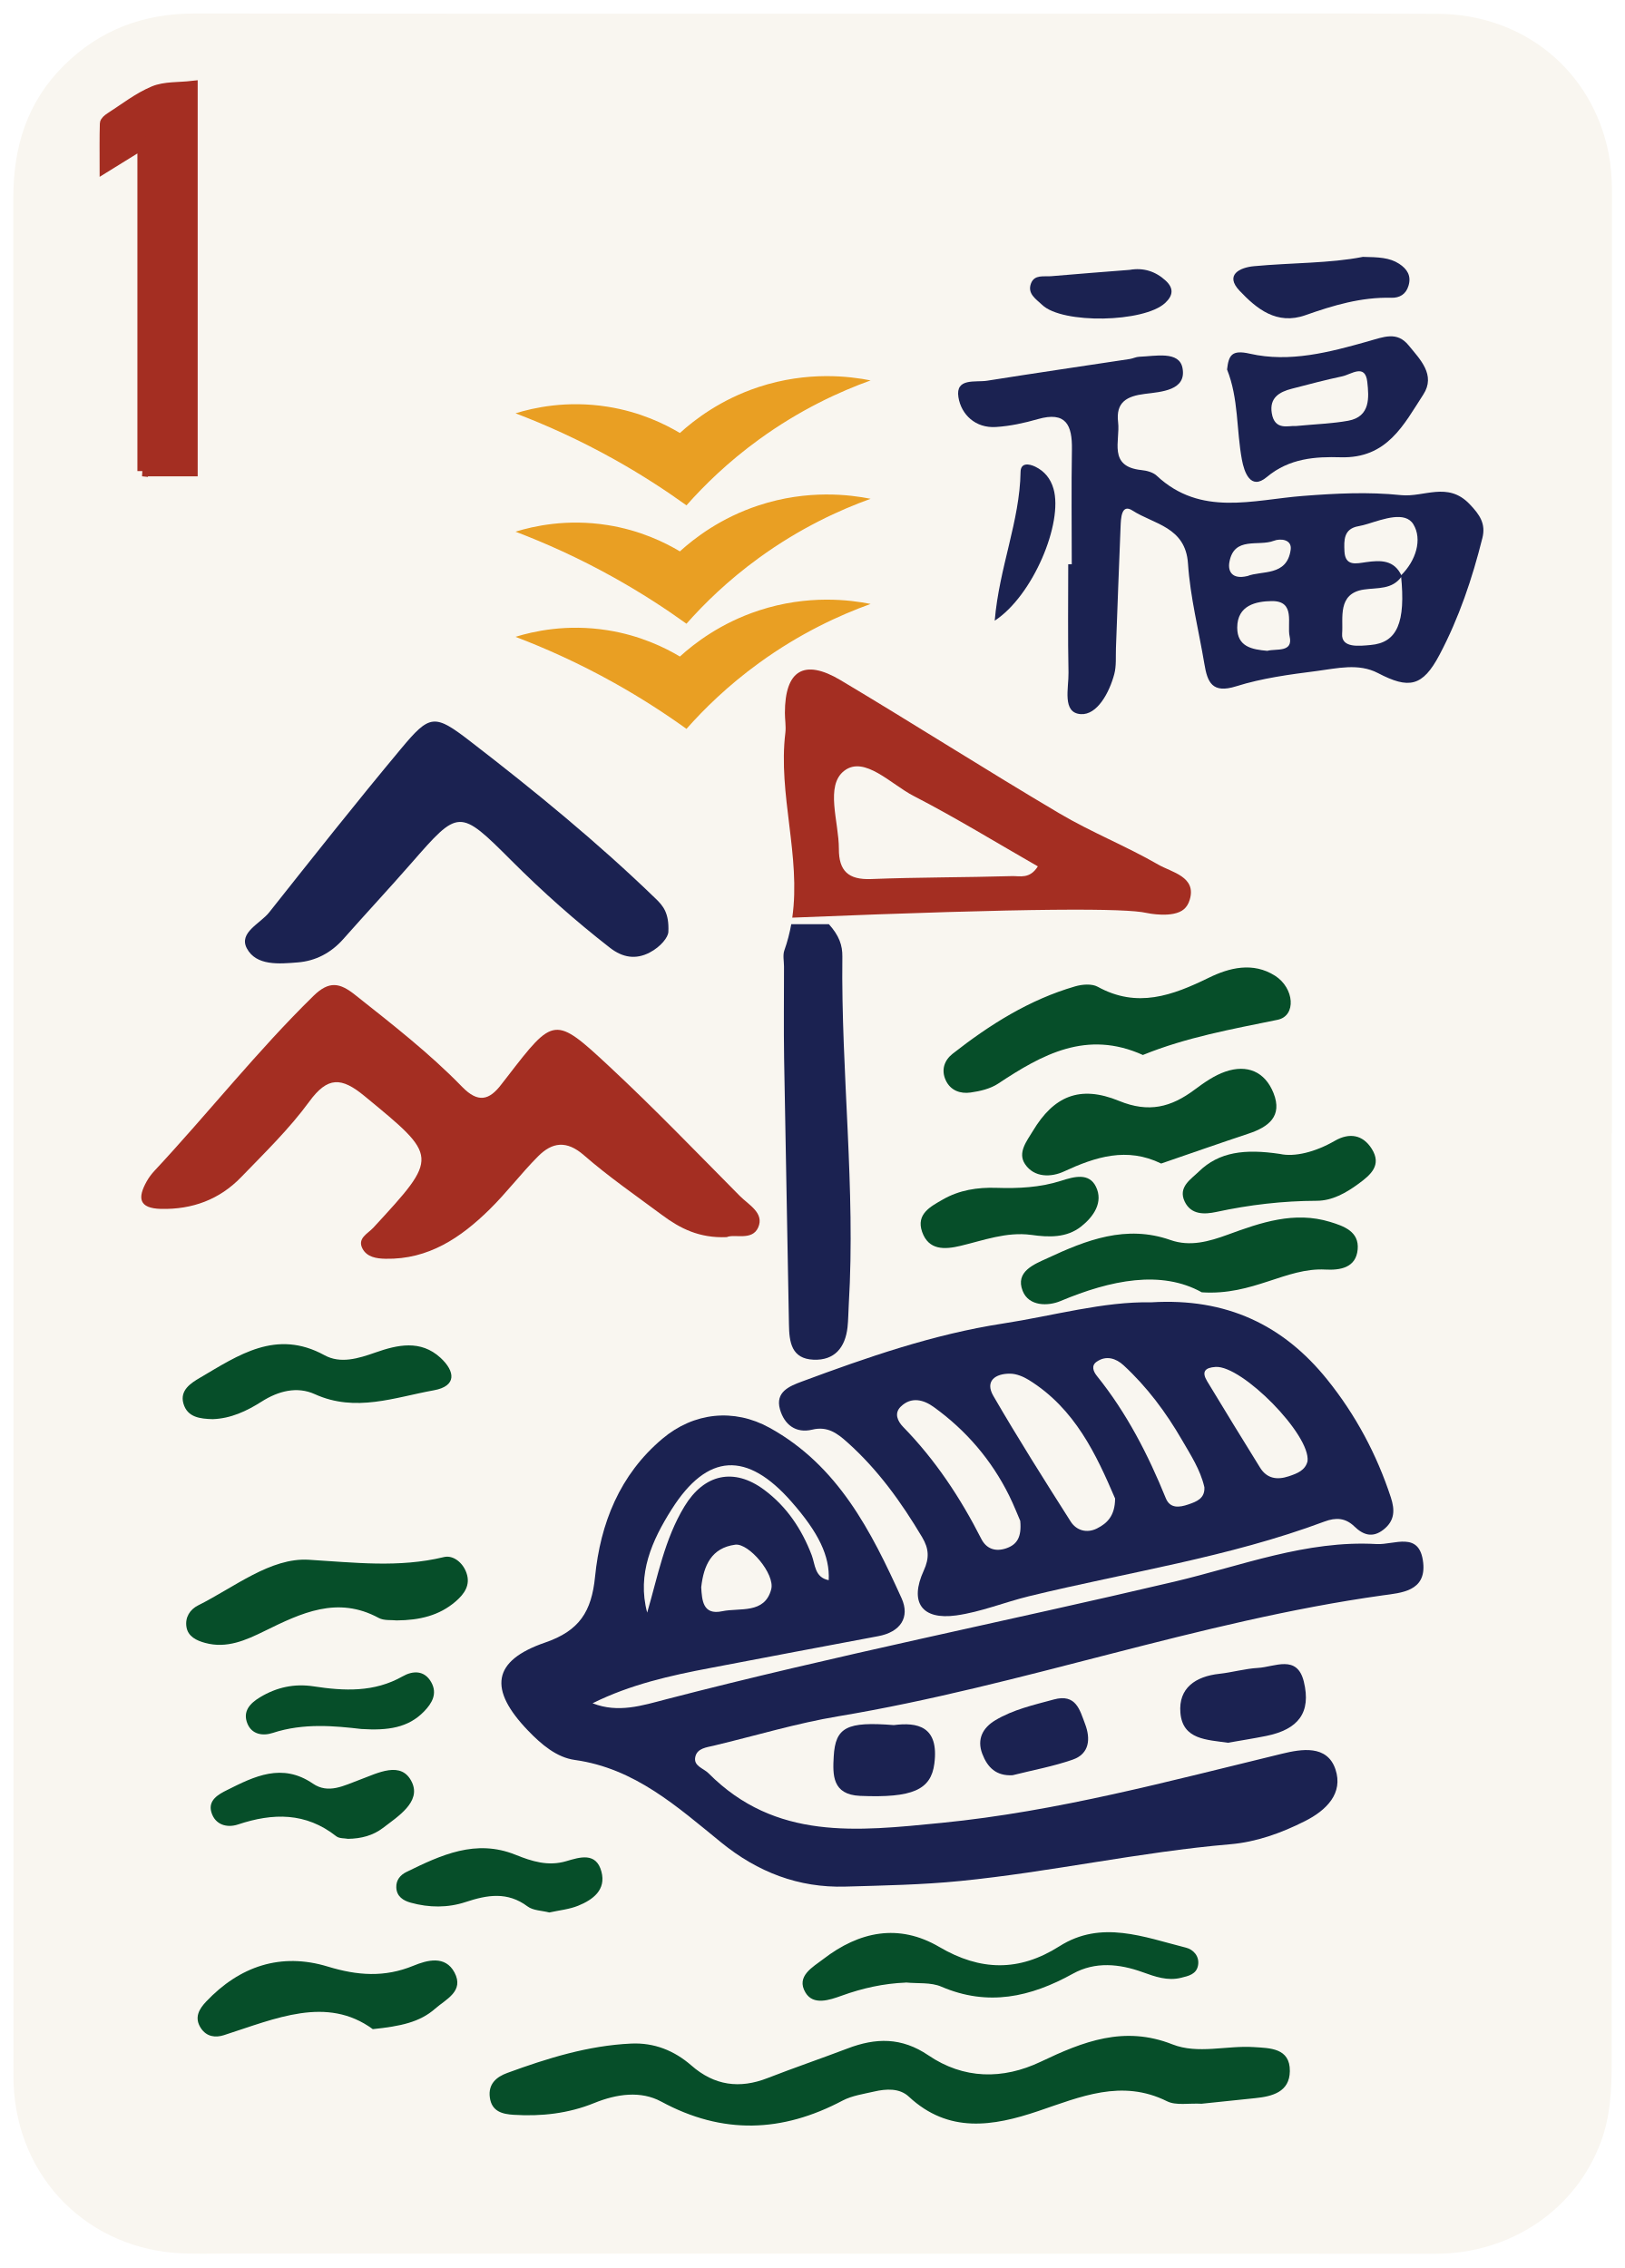
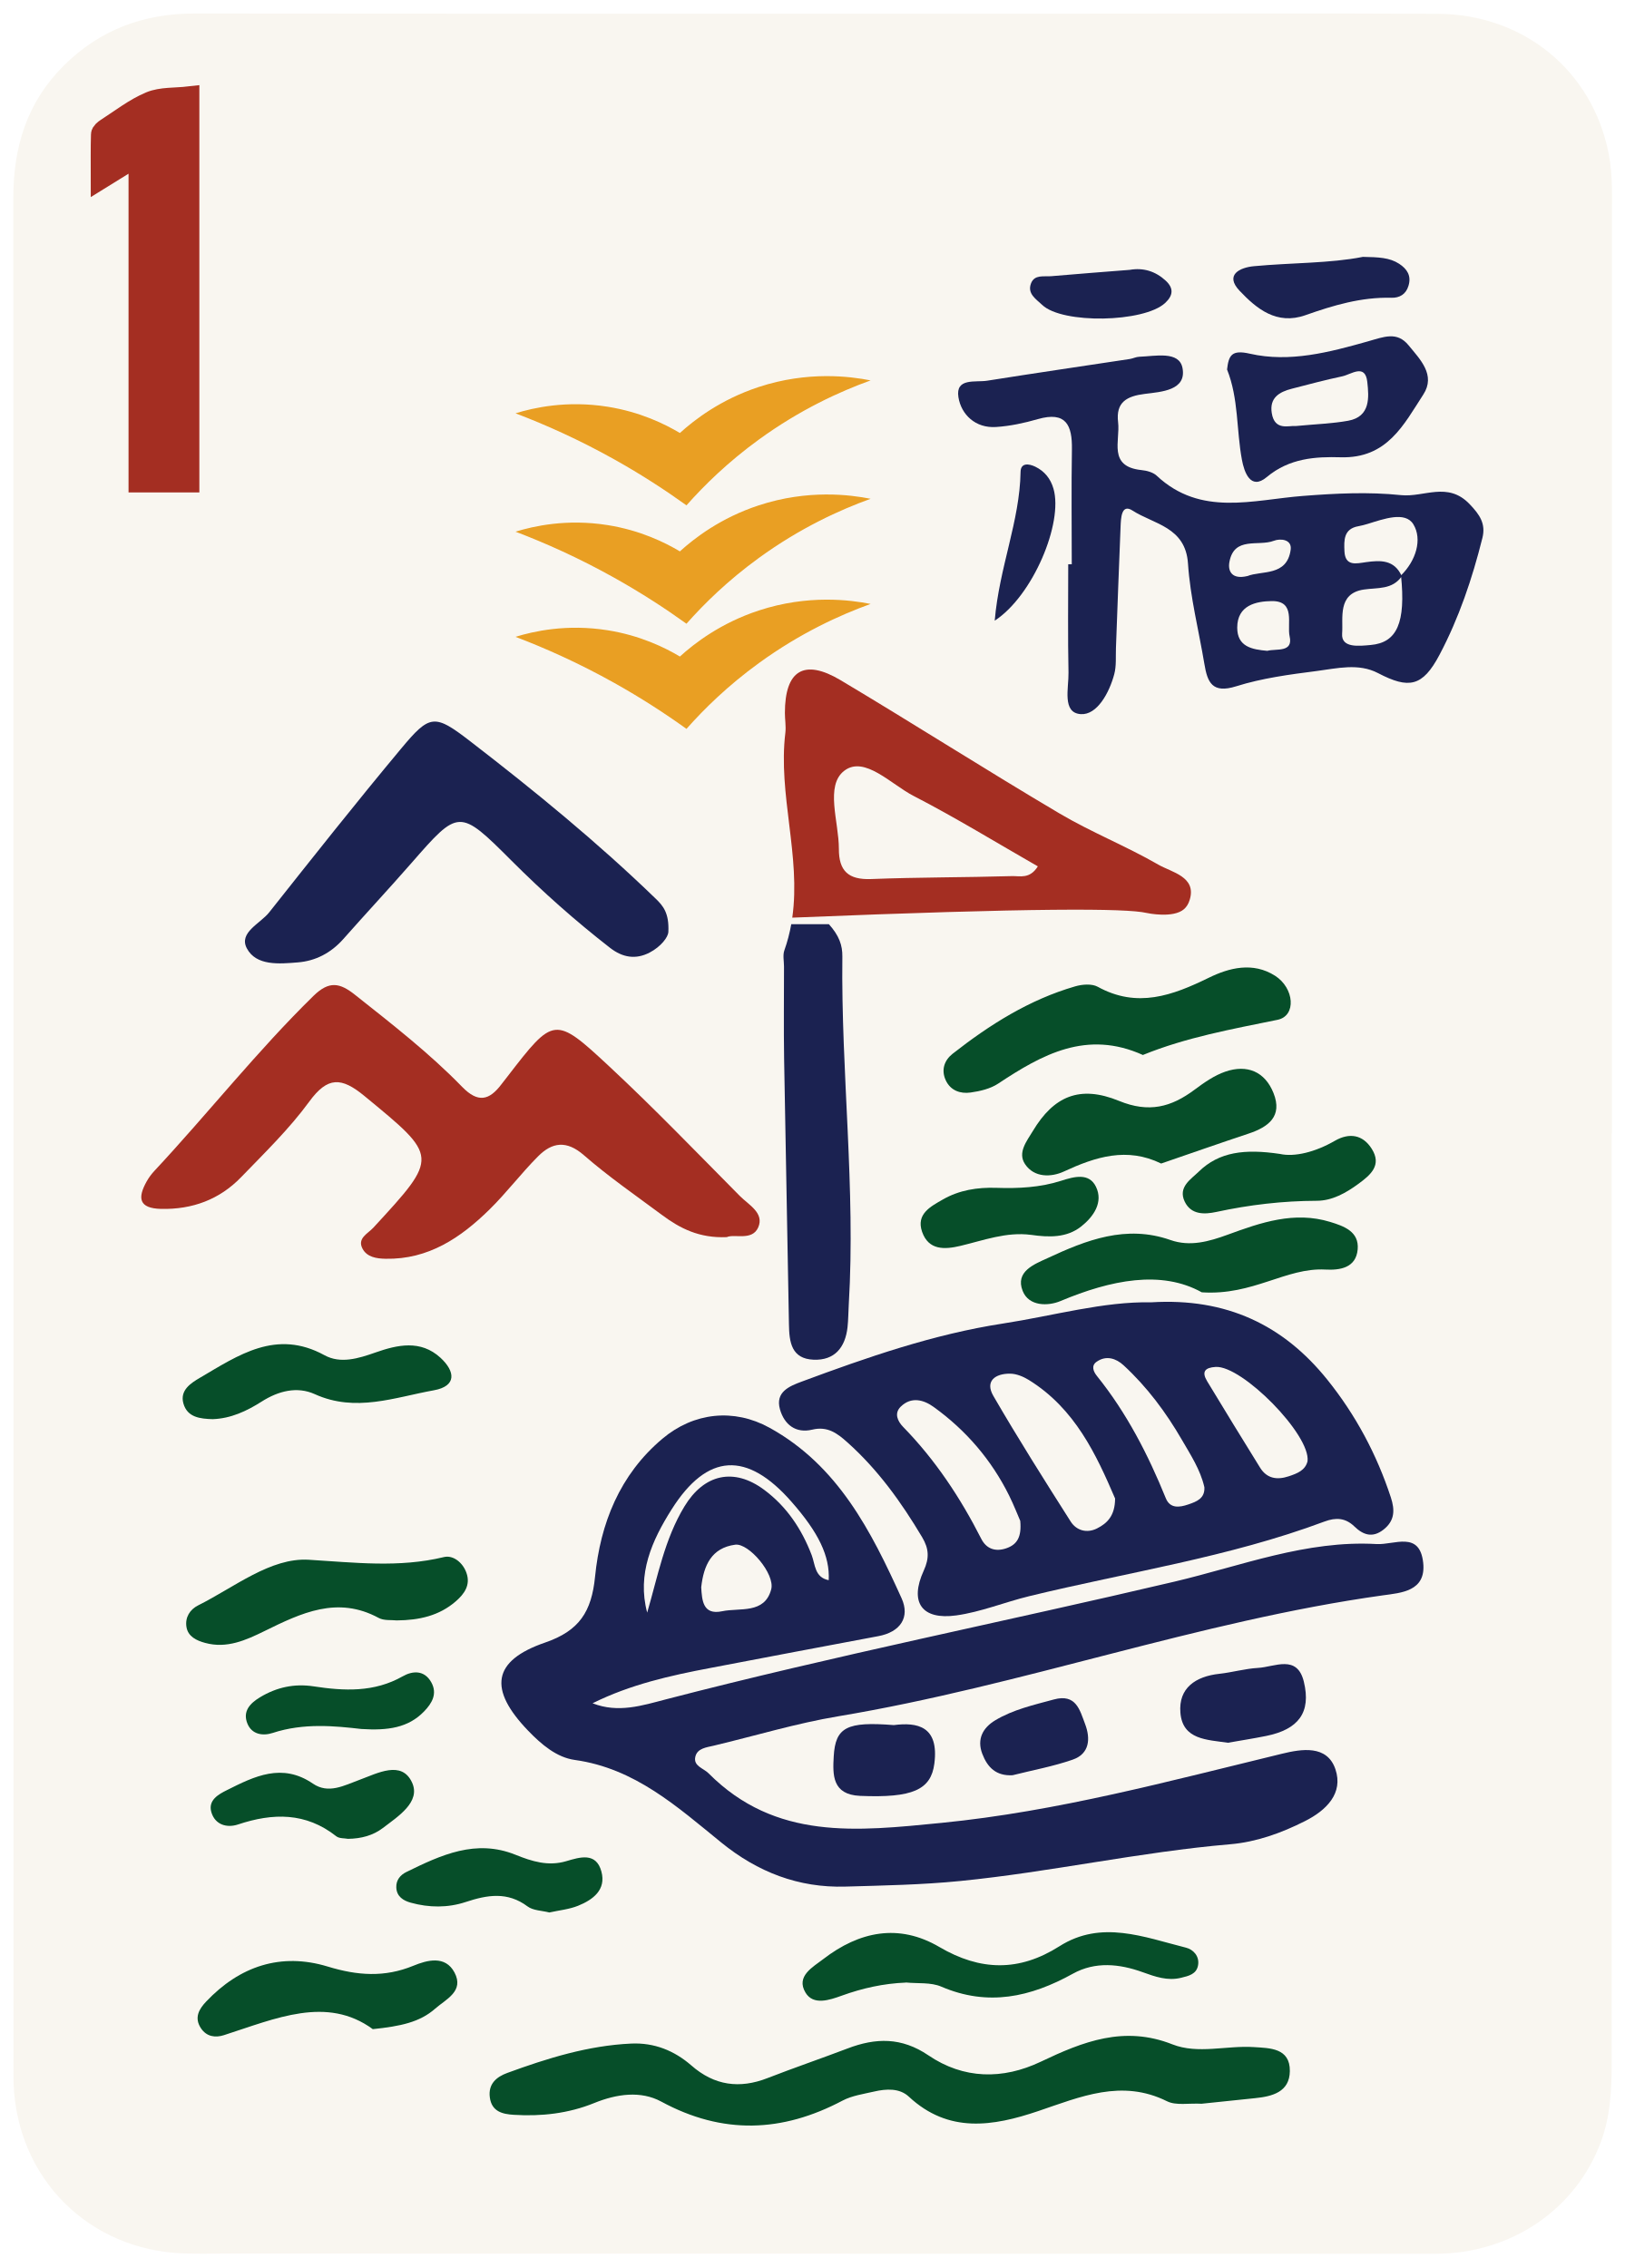
<svg xmlns="http://www.w3.org/2000/svg" id="Layer_1" data-name="Layer 1" viewBox="0 0 308.499 430.712" version="1.1" width="308.499" height="430.712">
  <defs id="defs1">
    <style id="style1">
      .cls-1 {
        fill: #e99f23;
      }

      .cls-2 {
        fill: #F9F6F0;
      }

      .cls-3 {
        fill: #831618;
      }

      .cls-4 {
        fill: #064e29;
      }

      .cls-5 {
        fill: #1b2251;
      }

      .cls-6 {
        fill: #a42e22;
      }
    </style>
  </defs>
  <g id="g3" transform="translate(-89.32996,-19.20989)">
    <g id="g2" style="fill:none">
      <path d="m 397.82,285.96 c 0,-77.26 0.02,-154.52 0,-231.78 0,-10.23 -3.92,-18.78 -11.41,-25.72 -7.13,-6.62 -15.7,-9.27 -25.28,-9.25 -19.92,0.03 -39.84,0.03 -59.76,0.03 -58.61,0 -117.22,-0.02 -175.83,-0.03 -11.25,0 -20.56,4.3 -27.93,12.8 -6.22,7.16 -8.29,15.61 -8.28,24.93 0.08,59.07 0.04,118.14 0.04,177.2 0,49.28 -0.01,98.56 0,147.85 0,11.62 -0.06,23.25 0.17,34.87 0.17,8.15 3.5,15.14 8.97,21.14 8.01,8.79 18.14,11.81 29.79,11.79 72.42,-0.12 144.85,-0.03 217.27,-0.1 7.93,-0.01 15.93,0.83 23.79,-0.63 16.91,-3.15 28.43,-17.49 28.44,-35.31 0.03,-42.6 -0.01,-85.2 -0.01,-127.81 z m -2.41,-51.45 h -0.05 c 0,58.95 0,117.9 0,176.85 0,4.97 -0.29,9.89 -2.05,14.62 -4.77,12.86 -17.1,21.24 -31.42,21.24 -76.68,0 -153.37,-0.02 -230.04,-0.03 -2.54,0 -5.07,0.06 -7.6,-0.03 -18.05,-0.64 -31.62,-14.17 -32.34,-32.2 -0.03,-0.92 -0.02,-1.84 -0.02,-2.76 0,-118.48 0.02,-236.95 -0.03,-355.43 0,-9.66 2.6,-18.14 9.55,-25.07 6.91,-6.88 15.25,-9.94 24.95,-9.93 56.53,0.06 113.07,0.03 169.6,0.03 22.11,0 44.22,-0.09 66.32,0.03 16.42,0.09 29.42,10.83 32.51,26.54 0.83,4.21 0.62,8.48 0.62,12.74 0,57.8 0,115.6 0,173.4 z" id="path1" style="fill:none" />
      <path class="cls-2" d="m 395.41,234.51 h -0.05 c 0,58.95 0,117.9 0,176.85 0,4.97 -0.29,9.89 -2.05,14.62 -4.77,12.86 -17.1,21.24 -31.42,21.24 -76.68,0 -153.37,-0.02 -230.04,-0.03 -2.54,0 -5.07,0.06 -7.6,-0.03 -18.05,-0.64 -31.62,-14.17 -32.34,-32.2 -0.03,-0.92 -0.02,-1.84 -0.02,-2.76 0,-118.48 0.02,-236.95 -0.03,-355.43 0,-9.66 2.6,-18.14 9.55,-25.07 6.91,-6.88 15.25,-9.94 24.95,-9.93 56.53,0.06 113.07,0.03 169.6,0.03 22.11,0 44.22,-0.09 66.32,0.03 16.42,0.09 29.42,10.83 32.51,26.54 0.83,4.21 0.62,8.48 0.62,12.74 0,57.8 0,115.6 0,173.4 z" id="path2" />
    </g>
-     <path class="cls-6" d="M 116.421,108.67 V 46.556 c -2.475,1.539 -4.616,2.864 -7.172,4.442 0,-3.051 -0.04,-5.687 0.04,-8.31 0,-0.388 0.562,-0.843 0.977,-1.111 2.716,-1.74 5.299,-3.787 8.269,-5.031 2.114,-0.883 4.777,-0.682 7.333,-0.977 v 73.1 h -9.46 z" id="path3" style="fill:#a42e22;fill-opacity:1;stroke-width:2;stroke:#a42e22;stroke-opacity:1;stroke-dasharray:none" />
+     <path class="cls-6" d="M 115.737,110.724 V 48.61 c -2.475,1.539 -4.616,2.864 -7.172,4.442 0,-3.051 -0.04,-5.687 0.04,-8.31 0,-0.388 0.562,-0.843 0.977,-1.111 2.716,-1.74 5.299,-3.787 8.269,-5.031 2.114,-0.883 4.777,-0.682 7.333,-0.977 v 68.858 4.242 h -4.739 z" id="path3" style="fill:#a42e22;fill-opacity:1;stroke:#a42e22;stroke-width:4;stroke-linejoin:miter;stroke-dasharray:none;stroke-opacity:1" />
  </g>
  <g id="g33" transform="translate(-89.32996,-19.20989)">
    <path class="cls-5" d="m 201.86,342.68 c 4.87,1.91 9.42,0.42 13.92,-0.75 31.98,-8.31 64.4,-14.77 96.55,-22.35 12.71,-3 25.03,-7.91 38.41,-7.14 3.33,0.19 8.16,-2.57 8.83,3.53 0.6,5.47 -4.22,5.73 -7.66,6.21 -35.07,4.9 -68.5,17.14 -103.37,22.96 -7.97,1.33 -15.77,3.7 -23.65,5.58 -1.42,0.34 -3.16,0.49 -3.53,2.12 -0.4,1.77 1.53,2.15 2.51,3.13 12.73,12.8 28.18,11 44.23,9.42 22.07,-2.18 43.26,-7.95 64.65,-13.13 3.7,-0.9 8.58,-1.74 10.16,2.96 1.53,4.55 -1.71,7.78 -5.78,9.83 -4.49,2.27 -9.24,3.98 -14.21,4.4 -17.22,1.47 -34.11,5.28 -51.28,6.98 -7.23,0.72 -14.52,0.85 -21.79,1.06 -8.9,0.26 -16.66,-2.76 -23.55,-8.36 -8.36,-6.79 -16.4,-14.1 -27.82,-15.69 -3.46,-0.48 -6.34,-2.94 -8.85,-5.54 -7.59,-7.88 -6.85,-13.3 3.22,-16.76 6.49,-2.23 8.81,-5.87 9.47,-12.49 1.01,-10.1 4.66,-19.38 12.81,-26.23 5.96,-5.01 13.56,-5.79 20.3,-2.08 13.03,7.18 19.33,19.66 25.1,32.4 1.63,3.61 -0.22,6.41 -4.43,7.19 -10.62,1.97 -21.22,4.02 -31.83,6.03 -7.67,1.45 -15.26,3.15 -22.41,6.71 z m 44.83,-23.38 c 0.23,-4.57 -1.9,-9.02 -7.09,-14.92 -8.42,-9.59 -15.94,-9.28 -22.75,1.49 -3.69,5.84 -6.6,12.24 -4.63,19.59 2.01,-6.88 3.29,-13.92 7.07,-20.16 3.72,-6.15 9.39,-7.45 15.16,-3.15 4.26,3.17 7.11,7.43 9.01,12.4 0.67,1.75 0.54,4.23 3.23,4.75 z m -24.21,1.35 c 0.15,2.45 0.3,5.33 3.97,4.55 3.36,-0.71 8.06,0.58 9.32,-4.16 0.77,-2.91 -4.26,-8.82 -6.83,-8.48 -4.5,0.6 -5.99,3.9 -6.46,8.08 z" id="path4" />
    <path class="cls-5" d="m 307.95,266.53 c 14.26,-0.87 25.07,4.3 33.43,14.71 5.37,6.68 9.37,14.17 12.05,22.34 0.79,2.41 0.75,4.43 -1.4,6.12 -2.08,1.63 -3.86,1.01 -5.52,-0.6 -1.71,-1.65 -3.51,-1.75 -5.7,-0.93 -18.17,6.79 -37.36,9.61 -56.1,14.18 -4.62,1.13 -9.12,2.99 -13.8,3.64 -6.56,0.91 -8.93,-2.49 -6.18,-8.5 1.1,-2.4 0.99,-4.18 -0.3,-6.35 -3.95,-6.64 -8.41,-12.85 -14.21,-18.03 -1.9,-1.7 -3.75,-3.1 -6.65,-2.4 -3.14,0.76 -5.32,-0.96 -6.14,-3.87 -0.92,-3.28 1.79,-4.38 4.1,-5.24 12.47,-4.63 25.05,-9.01 38.24,-11.04 9.62,-1.48 19.08,-4.21 28.17,-4.03 z m -6.88,37.26 c -3.55,-8.27 -7.6,-17.1 -16.43,-22.54 -1.03,-0.63 -2.32,-1.16 -3.5,-1.17 -2.78,-0.03 -4.85,1.37 -3.18,4.24 4.68,8.07 9.67,15.97 14.68,23.85 1.07,1.68 3.04,2.28 4.98,1.31 1.91,-0.96 3.43,-2.37 3.45,-5.68 z m -18,4.27 c -0.47,-1.07 -1.21,-2.99 -2.12,-4.83 -3.37,-6.79 -8.19,-12.4 -14.32,-16.82 -1.91,-1.38 -4.25,-2.02 -6.25,-0.08 -1.32,1.28 -0.6,2.79 0.44,3.86 6.12,6.27 10.88,13.47 14.84,21.26 0.95,1.87 2.64,2.51 4.73,1.8 2.06,-0.7 2.95,-2.13 2.67,-5.19 z m 34.94,-6.47 c -0.76,-3.29 -2.6,-6.08 -4.26,-8.95 -3.03,-5.23 -6.62,-10.05 -11.07,-14.15 -1.43,-1.32 -3.31,-1.94 -5.12,-0.67 -1.08,0.75 -0.61,1.87 0.06,2.7 5.65,7.02 9.71,14.92 13.08,23.22 0.81,2 2.6,1.75 4.26,1.18 1.59,-0.54 3.21,-1.14 3.06,-3.33 z m 19.6,-4.88 c 0.62,-5.01 -12.43,-18.22 -17.45,-17.91 -2.05,0.13 -2.7,0.92 -1.61,2.72 3.32,5.49 6.67,10.96 10.05,16.41 1.3,2.1 3.25,2.37 5.44,1.64 1.59,-0.53 3.14,-1.11 3.57,-2.86 z" id="path5" />
    <path class="cls-5" d="m 249.28,200.88 c 0.03,-2.14 -0.6,-3.98 -2.56,-6.16 h -7.14 c -0.3,1.65 -0.72,3.31 -1.31,4.96 -0.33,0.92 -0.07,2.06 -0.07,3.1 0,5.82 -0.07,11.64 0.02,17.46 0.28,16.83 0.64,33.66 0.92,50.49 0.05,3.38 0.48,6.53 4.68,6.7 4.01,0.16 6.01,-2.34 6.44,-6.15 0.16,-1.44 0.15,-2.91 0.24,-4.36 1.32,-22.05 -1.48,-44.02 -1.22,-66.04 z" id="path6" />
    <path class="cls-3" d="m 309.26,183.4 c -6.11,-3.52 -12.74,-6.15 -18.8,-9.74 -13.94,-8.25 -27.61,-16.98 -41.52,-25.28 -6.95,-4.14 -10.57,-1.85 -10.57,6.23 0,1.25 0.23,2.51 0.09,3.74 -1.43,11.7 2.98,23.43 1.31,35.13 46.18,-1.89 63.38,-1.79 67.25,-0.9 0.2,0.05 5.1,1.07 7.14,-0.72 0.47,-0.41 0.84,-0.98 1.08,-1.78 1.33,-4.38 -3.41,-5.2 -5.99,-6.68 z m -27.75,2.19 c -8.93,0.26 -17.87,0.21 -26.8,0.56 -4.28,0.16 -6.11,-1.54 -6.09,-5.74 0.01,-5.12 -2.68,-12.01 1.04,-14.84 3.83,-2.91 8.88,2.6 13.14,4.79 8.01,4.13 15.72,8.87 23.6,13.38 -1.53,2.45 -3.4,1.81 -4.89,1.85 z" id="path7" style="fill:#a42e22;fill-opacity:1" />
    <path class="cls-5" d="m 292.84,126.39 c 0,-7.27 -0.09,-14.54 0.03,-21.81 0.08,-4.61 -1.1,-7.32 -6.49,-5.77 -2.57,0.74 -5.25,1.32 -7.92,1.49 -3.92,0.26 -6.62,-2.38 -7.14,-5.66 -0.59,-3.73 3.24,-2.78 5.45,-3.13 9.01,-1.43 18.04,-2.75 27.07,-4.12 0.61,-0.09 1.21,-0.41 1.82,-0.43 3.03,-0.1 7.59,-1.17 8.21,2.15 0.8,4.24 -4.01,4.51 -7.13,4.9 -3.46,0.43 -5.56,1.57 -5.1,5.39 0.43,3.51 -1.98,8.41 4.42,9.08 1,0.1 2.2,0.41 2.9,1.06 8.38,7.85 18.29,4.58 27.8,3.85 6.21,-0.48 12.34,-0.8 18.62,-0.15 4.33,0.45 8.84,-2.64 12.99,1.69 1.96,2.04 3.12,3.76 2.44,6.46 -1.92,7.69 -4.45,15.2 -8.15,22.19 -3.21,6.07 -5.82,6.51 -11.66,3.46 -3.71,-1.94 -7.79,-0.9 -11.64,-0.4 -5.14,0.66 -10.37,1.35 -15.29,2.9 -4.57,1.44 -5.47,-0.76 -6.05,-4.26 -1.06,-6.35 -2.69,-12.66 -3.11,-19.05 -0.46,-6.97 -6.51,-7.46 -10.53,-10.06 -2.15,-1.39 -2.2,1.52 -2.27,3.06 -0.32,7.68 -0.59,15.37 -0.88,23.05 -0.06,1.66 0.1,3.39 -0.32,4.96 -0.94,3.54 -3.26,7.79 -6.35,7.59 -3.61,-0.23 -2.28,-4.98 -2.34,-7.88 -0.14,-6.86 -0.05,-13.72 -0.05,-20.58 0.22,0 0.44,0 0.65,0 z m 62.51,2.1 c 2.85,-2.78 4.1,-6.87 2.35,-9.72 -1.55,-2.52 -5.66,-0.99 -8.63,-0.08 -0.59,0.18 -1.19,0.34 -1.79,0.45 -2.84,0.49 -2.75,2.69 -2.66,4.75 0.13,2.94 2.29,2.33 4.08,2.08 2.79,-0.39 5.4,-0.48 6.81,2.67 -1.8,2.6 -4.61,2.14 -7.22,2.53 -5.06,0.76 -3.88,5.46 -4.11,8.35 -0.22,2.82 3.25,2.37 5.41,2.18 5.05,-0.44 6.68,-4.27 5.77,-13.21 z M 330,142.8 c 1.68,-0.44 4.92,0.38 4.21,-2.74 -0.53,-2.33 1.19,-6.76 -3.4,-6.7 -2.95,0.04 -6.54,0.77 -6.55,5.04 0,3.61 2.76,4.16 5.74,4.41 z m -3.83,-14.18 c 2.71,-1.11 7.54,0.11 8.24,-5.02 0.27,-1.97 -1.95,-2.18 -3.2,-1.69 -2.92,1.13 -7.56,-0.92 -8.44,4.06 -0.31,1.74 0.51,3.33 3.4,2.64 z" id="path8" />
    <path class="cls-3" d="m 227.34,254.15 c -5.24,0.23 -8.9,-1.67 -12.3,-4.2 -5,-3.72 -10.15,-7.27 -14.84,-11.36 -3.29,-2.87 -6.02,-2.47 -8.69,0.21 -3.22,3.23 -5.98,6.91 -9.24,10.11 -5.45,5.35 -11.58,9.51 -19.72,9.35 -1.75,-0.03 -3.52,-0.32 -4.37,-1.89 -1.08,-2 0.99,-2.87 2.04,-4.01 12.51,-13.57 12.39,-13.42 -1.7,-25.02 -4.36,-3.59 -6.96,-3.72 -10.47,1.08 -3.78,5.17 -8.46,9.72 -12.94,14.35 -4.1,4.24 -9.25,6.15 -15.2,6.02 -4.25,-0.1 -4.47,-2.1 -2.74,-5.2 0.4,-0.72 0.91,-1.41 1.47,-2.01 10.21,-10.94 19.48,-22.73 30.2,-33.23 3,-2.94 5.03,-2.5 7.91,-0.21 7.01,5.56 14.09,11.05 20.33,17.47 3.04,3.12 5.16,2.56 7.46,-0.48 0.38,-0.5 0.77,-0.98 1.15,-1.48 8.79,-11.39 8.96,-11.58 19.34,-1.91 8.52,7.93 16.59,16.33 24.79,24.6 1.67,1.68 4.69,3.23 3.48,5.97 -1.16,2.63 -4.53,1.16 -5.99,1.85 z" id="path9" style="fill:#a42e22;fill-opacity:1" />
    <path class="cls-4" d="m 317.57,418.73 c -2.54,-0.14 -4.92,0.38 -6.63,-0.47 -8.63,-4.29 -16.47,-0.84 -24.49,1.87 -8.56,2.89 -17,4.29 -24.56,-2.76 -1.75,-1.63 -4.27,-1.49 -6.57,-0.96 -2.02,0.47 -4.18,0.77 -5.98,1.71 -11.48,6.08 -22.79,6.52 -34.45,0.2 -3.89,-2.11 -8.46,-1.46 -12.72,0.27 -4.88,1.99 -10.05,2.57 -15.29,2.24 -2.13,-0.13 -4.19,-0.61 -4.54,-3.31 -0.34,-2.58 1.29,-3.9 3.31,-4.64 7.62,-2.79 15.34,-5.2 23.53,-5.58 4.37,-0.2 8.18,1.33 11.43,4.16 4.36,3.82 9.14,4.48 14.48,2.39 5.03,-1.96 10.14,-3.7 15.18,-5.62 5.34,-2.04 10.24,-2.16 15.34,1.3 6.68,4.54 14.1,4.67 21.36,1.21 8.01,-3.82 15.81,-6.91 24.98,-3.29 4.83,1.91 10.31,0.18 15.47,0.52 2.98,0.2 6.89,0.13 6.83,4.57 -0.05,3.96 -3.32,4.8 -6.62,5.13 -3.51,0.35 -7.02,0.73 -10.08,1.05 z" id="path10" />
    <path class="cls-5" d="m 216.25,196.18 c -0.06,1.01 -1.4,2.79 -3.55,3.92 -2.68,1.4 -5.17,0.95 -7.55,-0.9 -6.57,-5.11 -12.76,-10.61 -18.65,-16.5 -9.99,-9.99 -10.05,-9.88 -19.08,0.45 -4.24,4.85 -8.63,9.56 -12.9,14.39 -2.33,2.64 -5.29,4.18 -8.67,4.44 -3.49,0.28 -7.88,0.7 -9.66,-2.69 -1.56,-2.99 2.55,-4.67 4.25,-6.81 8.26,-10.42 16.51,-20.86 25.03,-31.07 5.51,-6.61 6.35,-6.67 13.22,-1.37 12.18,9.39 24.08,19.12 35.15,29.84 1.4,1.35 2.57,2.72 2.4,6.3 z" id="path11" />
    <path class="cls-4" d="m 306.37,219.57 c -10.68,-4.83 -19.15,-0.11 -27.51,5.43 -1.48,0.98 -3.44,1.44 -5.24,1.69 -1.92,0.27 -3.79,-0.36 -4.7,-2.31 -0.92,-1.96 -0.28,-3.81 1.28,-5.04 7.05,-5.53 14.58,-10.29 23.28,-12.81 1.33,-0.39 3.16,-0.54 4.28,0.07 7.51,4.14 14.18,1.68 21.15,-1.73 3.81,-1.86 8.31,-3.04 12.53,-0.36 3.67,2.34 4.1,7.63 0.47,8.37 -8.64,1.77 -17.31,3.32 -25.54,6.67 z" id="path12" />
    <path class="cls-4" d="m 317.53,264.63 c -7.68,-4.27 -17.23,-2.37 -26.83,1.66 -2.33,0.98 -6,1.05 -7.18,-1.92 -1.47,-3.71 2.24,-5.08 4.68,-6.21 7.4,-3.45 14.95,-6.42 23.38,-3.46 3.73,1.31 7.31,0.29 10.92,-1.03 6.25,-2.29 12.6,-4.49 19.4,-2.41 2.62,0.8 5.54,1.83 5.23,5.23 -0.32,3.51 -3.36,3.97 -6.13,3.82 -7.5,-0.41 -13.72,4.97 -23.47,4.32 z" id="path13" />
    <path class="cls-5" d="m 322.33,89.38 c 0.31,-2.71 0.88,-3.79 4.33,-3 7.57,1.73 15.14,-0.29 22.38,-2.33 3.08,-0.87 5.56,-1.96 7.76,0.74 2.17,2.66 5.21,5.63 2.79,9.35 -3.72,5.73 -6.86,12.17 -15.69,11.91 -4.75,-0.14 -9.74,0.16 -14.03,3.76 -3.11,2.61 -4.3,-1.02 -4.72,-3.29 -1.06,-5.68 -0.61,-11.61 -2.82,-17.14 z m 13.02,10.74 c 3.87,-0.37 6.97,-0.46 9.99,-1.01 4.26,-0.78 3.93,-4.49 3.62,-7.35 -0.39,-3.59 -3.06,-1.44 -4.77,-1.08 -3.21,0.68 -6.38,1.53 -9.56,2.35 -2.38,0.61 -4.28,1.72 -3.81,4.64 0.55,3.4 3.24,2.33 4.53,2.44 z" id="path14" />
    <path class="cls-4" d="m 309.83,240.18 c -6.52,-3.19 -12.46,-1.28 -18.49,1.51 -2.38,1.1 -5.62,1.21 -7.37,-1.4 -1.47,-2.19 0.34,-4.39 1.48,-6.29 3.96,-6.59 8.88,-8.79 16.37,-5.72 5.67,2.32 9.89,1.19 14.33,-2.12 1.81,-1.35 3.76,-2.72 5.86,-3.44 4.11,-1.41 7.5,-0.03 9.14,4.07 1.76,4.42 -0.96,6.45 -4.76,7.71 -5.48,1.82 -10.93,3.74 -16.56,5.67 z" id="path15" />
    <path class="cls-4" d="m 261.32,395.72 c -4.22,0.17 -8.23,1.06 -12.18,2.49 -2.3,0.83 -5.38,1.89 -6.86,-0.59 -1.87,-3.13 1.42,-4.85 3.4,-6.38 6.81,-5.24 14.3,-6.81 22.02,-2.28 7.77,4.56 15.13,4.73 22.8,-0.14 7.96,-5.06 16.07,-1.73 24.04,0.27 1.33,0.33 2.57,1.57 2.29,3.3 -0.28,1.75 -1.82,2.07 -3.24,2.42 -2.56,0.63 -4.91,-0.21 -7.27,-1.06 -4.46,-1.61 -9.02,-2.07 -13.28,0.29 -8.02,4.44 -16.11,6.26 -24.97,2.45 -1.99,-0.86 -4.49,-0.56 -6.75,-0.79 z" id="path16" />
    <path class="cls-4" d="m 164.65,326.94 c -0.98,-0.12 -2.4,0.08 -3.41,-0.47 -7.84,-4.25 -14.72,-0.93 -21.66,2.48 -3.54,1.74 -7.18,3.39 -11.3,2.26 -1.62,-0.44 -3.27,-1.2 -3.55,-3.06 -0.27,-1.78 0.64,-3.28 2.25,-4.08 6.85,-3.42 13.73,-9.09 20.98,-8.65 8.68,0.52 17.08,1.57 25.67,-0.51 1.72,-0.42 3.58,1.02 4.27,3 0.82,2.32 -0.41,4.01 -2.04,5.42 -3.14,2.72 -6.92,3.58 -11.22,3.61 z" id="path17" />
    <path class="cls-4" d="m 160.13,404.57 c -8.75,-6.41 -18.46,-2.02 -28.27,1.13 -1.61,0.52 -3.31,0.33 -4.4,-1.35 -1.3,-2 -0.3,-3.63 1,-5.01 6.38,-6.74 14.21,-9.38 23.12,-6.66 5.61,1.71 10.76,2.1 16.27,-0.17 2.56,-1.05 6.02,-2.02 7.78,1.29 1.89,3.57 -1.62,5.07 -3.68,6.88 -2.92,2.57 -6.56,3.33 -11.82,3.88 z" id="path18" />
    <path class="cls-4" d="m 129.72,288.72 c -2.37,-0.07 -4.83,-0.32 -5.57,-3 -0.69,-2.49 1.41,-3.84 3.13,-4.85 7.33,-4.3 14.49,-9.32 23.67,-4.29 3.03,1.66 6.41,0.63 9.67,-0.52 4.16,-1.46 8.57,-2.47 12.35,1 2.81,2.59 3.12,5.39 -1.27,6.18 -7.44,1.34 -14.85,4.25 -22.6,0.73 -3.35,-1.52 -6.9,-0.62 -10.1,1.42 -2.82,1.79 -5.83,3.21 -9.28,3.33 z" id="path19" />
    <path class="cls-4" d="m 332.36,238.35 c 2.78,0.62 6.71,-0.34 10.43,-2.49 2.78,-1.6 5.33,-1.16 7.02,1.53 1.94,3.09 -0.19,4.92 -2.51,6.62 -2.39,1.76 -5.01,3.23 -7.94,3.24 -6.46,0.02 -12.78,0.76 -19.08,2.12 -2.2,0.47 -4.78,0.59 -6,-1.98 -1.31,-2.76 1.21,-4.24 2.68,-5.68 3.86,-3.77 8.75,-4.35 15.4,-3.36 z" id="path20" />
    <path class="cls-4" d="m 193.66,382.41 c -1.43,-0.37 -3.09,-0.36 -4.15,-1.15 -3.82,-2.86 -7.65,-2.2 -11.76,-0.84 -3.39,1.12 -6.94,1.09 -10.41,0.13 -1.42,-0.39 -2.71,-1.17 -2.76,-2.93 -0.04,-1.39 0.77,-2.35 1.95,-2.92 6.56,-3.21 13.15,-6.3 20.7,-3.25 3.1,1.25 6.19,2.23 9.63,1.21 2.57,-0.76 5.67,-1.76 6.67,1.98 0.93,3.47 -1.61,5.35 -4.43,6.49 -1.69,0.68 -3.58,0.86 -5.44,1.27 z" id="path21" />
    <path class="cls-4" d="m 155.41,368.42 c -0.64,-0.13 -1.65,-0.03 -2.23,-0.49 -5.79,-4.56 -12.02,-4.45 -18.65,-2.24 -2.09,0.7 -4.36,0.09 -5.07,-2.34 -0.66,-2.28 1.37,-3.39 2.96,-4.18 5.22,-2.62 10.46,-5.24 16.32,-1.24 2.97,2.03 5.92,0.36 8.87,-0.72 3.41,-1.25 7.99,-3.76 9.96,0.51 1.7,3.69 -2.64,6.43 -5.55,8.65 -1.82,1.39 -4.07,2.02 -6.61,2.05 z" id="path22" />
    <path class="cls-4" d="m 285.1,253.72 c -4.67,-0.61 -8.98,1.04 -13.4,2.09 -2.98,0.71 -6.04,0.88 -7.28,-2.67 -1.17,-3.38 1.61,-4.8 3.93,-6.13 3.13,-1.8 6.59,-2.34 10.18,-2.22 4.16,0.14 8.3,-0.06 12.29,-1.34 2.5,-0.8 5.31,-1.57 6.62,1.14 1.43,2.96 -0.47,5.68 -2.8,7.53 -2.77,2.2 -6.18,2.08 -9.52,1.6 z" id="path23" />
    <path class="cls-5" d="m 322.51,350.18 c -3.96,-0.6 -8.62,-0.54 -9.04,-5.71 -0.39,-4.69 2.88,-6.9 7.39,-7.39 2.46,-0.27 4.88,-0.98 7.34,-1.12 3.18,-0.18 7.44,-2.62 8.71,2.62 1.42,5.85 -1.02,9.06 -7.15,10.3 -2.42,0.49 -4.87,0.87 -7.25,1.29 z" id="path24" />
    <path class="cls-4" d="m 157.94,347.56 c -4.96,-0.57 -10.92,-1.19 -16.83,0.75 -1.89,0.62 -3.95,0.28 -4.79,-1.75 -0.95,-2.31 0.41,-3.84 2.41,-5.04 3.16,-1.9 6.51,-2.61 10.13,-2.06 5.82,0.89 11.51,1.17 16.93,-1.9 1.9,-1.08 4.11,-1.21 5.42,1.11 1.24,2.19 0.13,4.03 -1.37,5.57 -2.99,3.08 -6.82,3.65 -11.91,3.32 z" id="path25" />
    <path class="cls-5" d="m 348.08,67.99 c 3.02,0.06 5.1,0.13 6.92,1.31 1.52,0.99 2.36,2.28 1.78,4.18 -0.49,1.64 -1.7,2.32 -3.27,2.28 -5.69,-0.15 -11.02,1.44 -16.28,3.3 -5.5,1.95 -9.32,-1.25 -12.53,-4.64 -2.85,-3.01 0.04,-4.41 2.75,-4.66 7.18,-0.67 14.43,-0.53 20.63,-1.76 z" id="path26" />
    <path class="cls-5" d="m 259.05,346.82 c 4.41,-0.57 8.62,0.16 7.7,7.31 -0.64,5 -4.16,6.55 -14.11,6.13 -5.31,-0.23 -5.2,-4.01 -5,-7.49 0.32,-5.55 2.48,-6.66 11.41,-5.95 z" id="path27" />
    <path class="cls-5" d="m 281.6,356.34 c -3.12,0.17 -4.77,-1.49 -5.75,-4.07 -1.07,-2.81 0.13,-4.96 2.46,-6.36 3.41,-2.05 7.3,-2.91 11.11,-3.95 4.25,-1.17 4.95,2.02 5.95,4.65 1.06,2.78 0.87,5.65 -2.35,6.77 -3.7,1.29 -7.61,2 -11.42,2.96 z" id="path28" />
    <path class="cls-5" d="m 303.83,70.46 c 2.62,-0.46 4.93,0.27 6.87,2.07 1.52,1.42 1.41,2.79 -0.13,4.22 -4.01,3.72 -19.52,4.03 -23.35,0.36 -1.15,-1.1 -2.88,-2.12 -2.11,-4.1 0.67,-1.71 2.44,-1.23 3.83,-1.35 4.96,-0.43 9.93,-0.81 14.89,-1.2 z" id="path29" />
    <path class="cls-5" d="m 278.21,137.08 c 0.87,-10.18 4.76,-18.9 4.91,-28.25 0.03,-1.8 1.6,-1.57 2.8,-0.99 1.76,0.86 2.9,2.27 3.45,4.18 1.88,6.49 -3.91,20.34 -11.16,25.06 z" id="path30" />
    <path class="cls-1" d="m 254.63,133.91 c -5.77,2.08 -13.34,5.51 -21.22,11.24 -5.85,4.25 -10.37,8.68 -13.73,12.48 -3.99,-2.87 -8.56,-5.85 -13.73,-8.74 -6.71,-3.75 -13.06,-6.58 -18.73,-8.74 3.37,-1.04 9.69,-2.49 17.48,-1.25 6.23,0.99 10.92,3.31 13.73,4.99 2.75,-2.49 7.73,-6.36 14.98,-8.74 9.34,-3.07 17.39,-2.01 21.22,-1.25 z" id="path31" />
    <path class="cls-1" d="m 254.63,113.94 c -5.77,2.08 -13.34,5.51 -21.22,11.24 -5.85,4.25 -10.37,8.68 -13.73,12.48 -3.99,-2.87 -8.56,-5.85 -13.73,-8.74 -6.71,-3.75 -13.06,-6.58 -18.73,-8.74 3.37,-1.04 9.69,-2.49 17.48,-1.25 6.23,0.99 10.92,3.31 13.73,4.99 2.75,-2.49 7.73,-6.36 14.98,-8.74 9.34,-3.07 17.39,-2.01 21.22,-1.25 z" id="path32" />
    <path class="cls-1" d="m 254.63,91.46 c -5.77,2.08 -13.34,5.51 -21.22,11.24 -5.85,4.25 -10.37,8.68 -13.73,12.48 -3.99,-2.87 -8.56,-5.85 -13.73,-8.74 -6.71,-3.75 -13.06,-6.58 -18.73,-8.74 3.37,-1.04 9.69,-2.49 17.48,-1.25 6.23,0.99 10.92,3.31 13.73,4.99 2.75,-2.49 7.73,-6.36 14.98,-8.74 9.34,-3.07 17.39,-2.01 21.22,-1.25 z" id="path33" />
  </g>
</svg>
